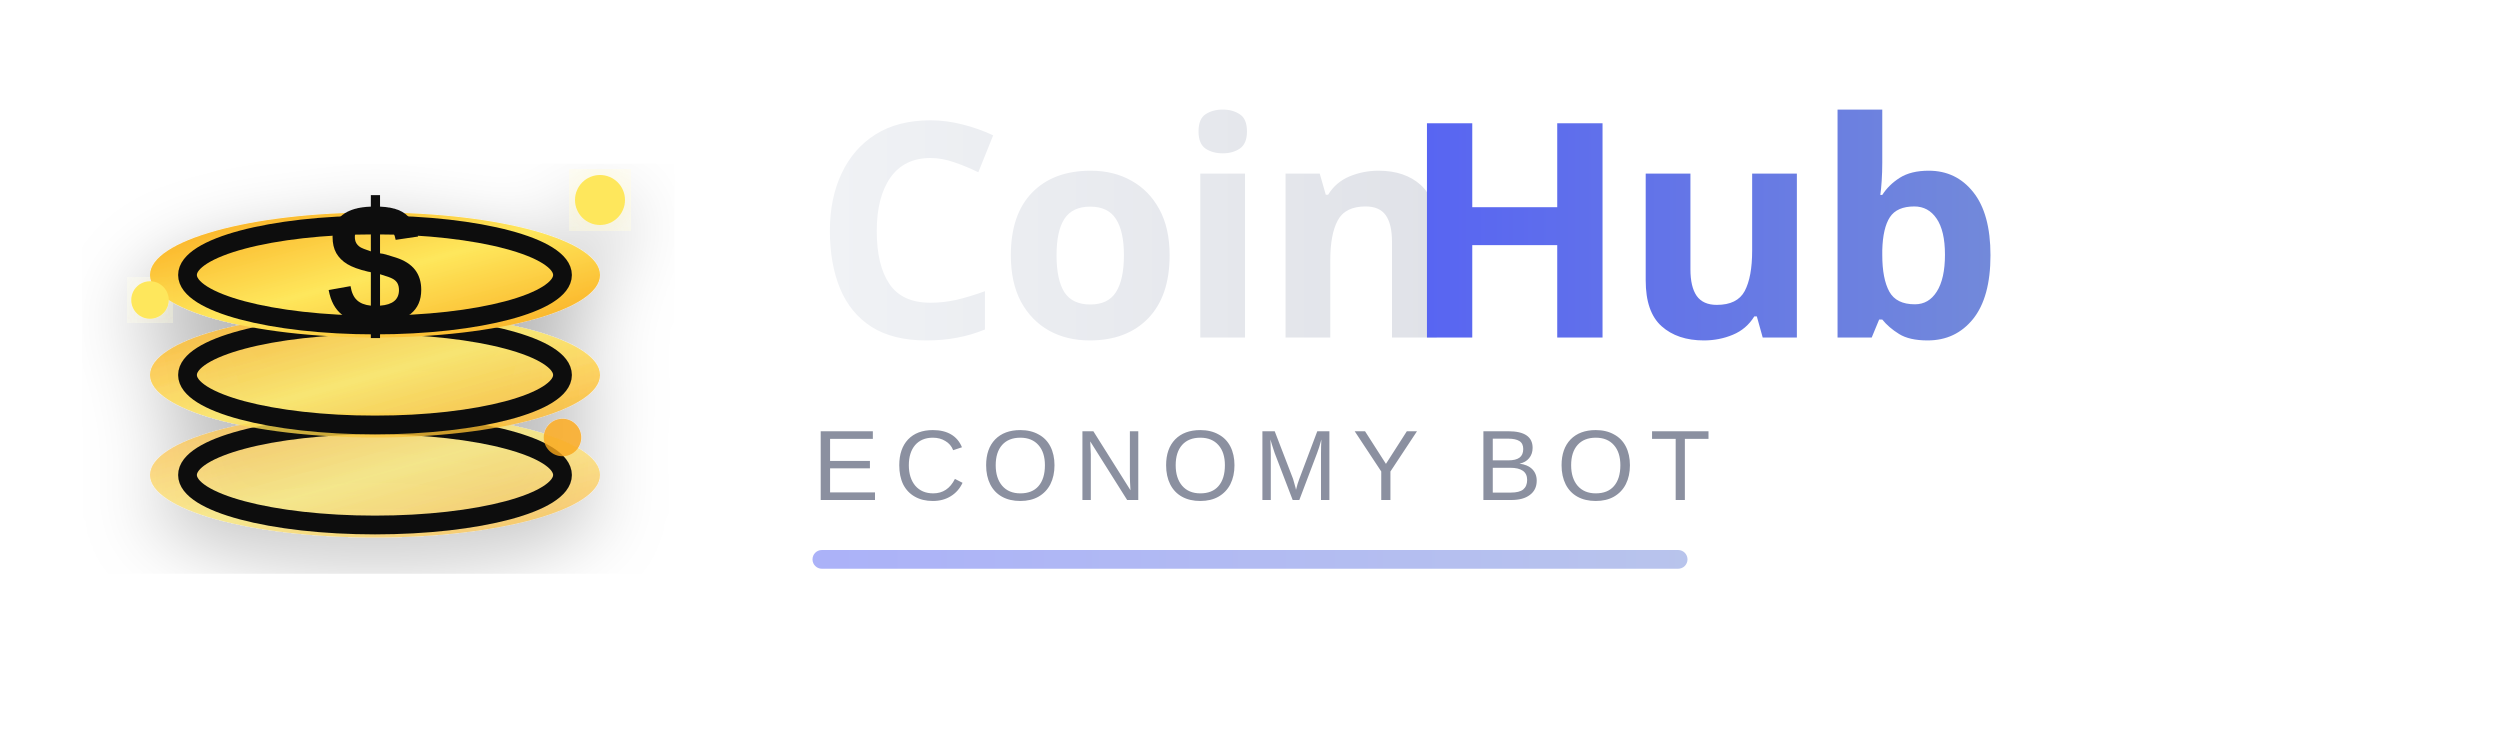
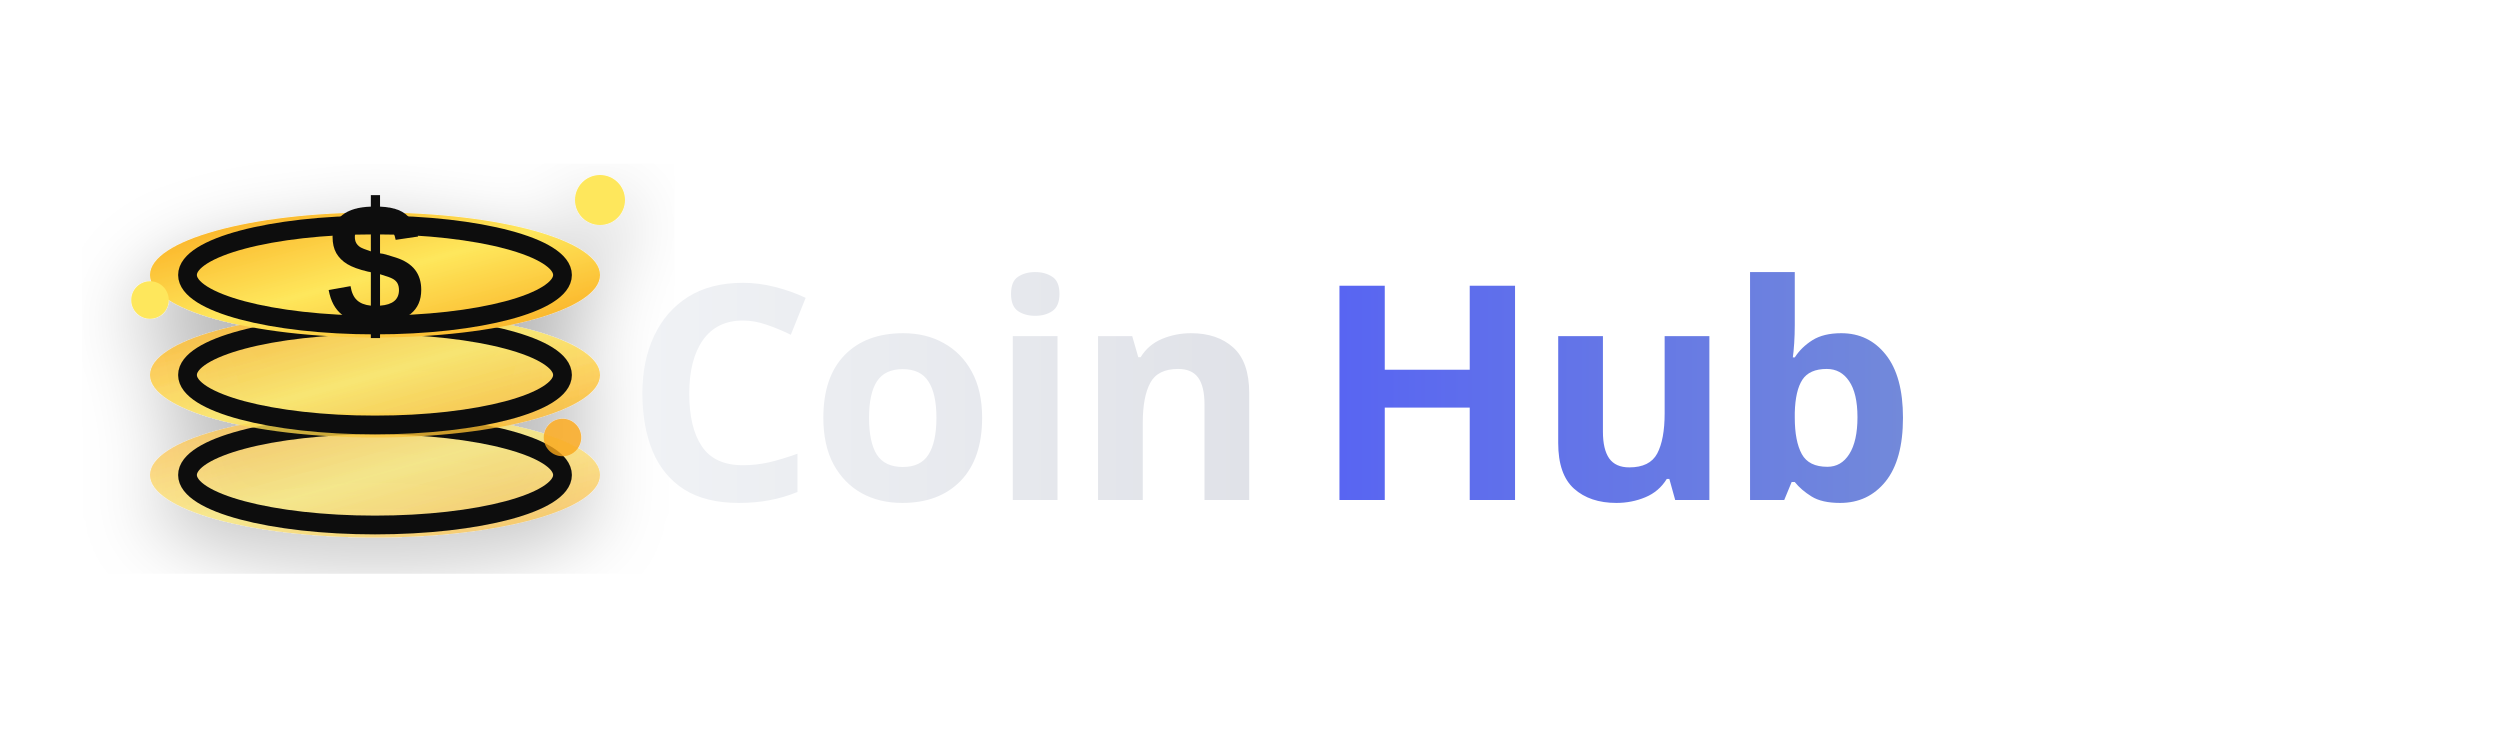
<svg xmlns="http://www.w3.org/2000/svg" viewBox="0 0 200 60" fill="none">
  <defs>
    <linearGradient id="coinStackGradient" x1="0%" y1="0%" x2="100%" y2="100%">
      <stop offset="0%" style="stop-color:#FAA61A;stop-opacity:1" />
      <stop offset="50%" style="stop-color:#FEE75C;stop-opacity:1" />
      <stop offset="100%" style="stop-color:#FAA61A;stop-opacity:1" />
    </linearGradient>
    <linearGradient id="accentGradient" x1="0%" y1="0%" x2="100%" y2="0%">
      <stop offset="0%" style="stop-color:#5865F2;stop-opacity:1" />
      <stop offset="100%" style="stop-color:#7289DA;stop-opacity:1" />
    </linearGradient>
    <linearGradient id="textGradient" x1="0%" y1="0%" x2="100%" y2="0%">
      <stop offset="0%" style="stop-color:#f0f2f5;stop-opacity:1" />
      <stop offset="100%" style="stop-color:#e0e2e8;stop-opacity:1" />
    </linearGradient>
-     <filter id="glow">
-       <feGaussianBlur stdDeviation="3" result="coloredBlur" />
-       <feMerge>
-         <feMergeNode in="coloredBlur" />
-         <feMergeNode in="SourceGraphic" />
-       </feMerge>
-     </filter>
    <filter id="shadow">
      <feDropShadow dx="0" dy="2" stdDeviation="3" flood-opacity="0.3" />
    </filter>
  </defs>
  <g filter="url(#shadow)">
    <ellipse cx="30" cy="38" rx="18" ry="5" fill="url(#coinStackGradient)" opacity="0.6" />
    <ellipse cx="30" cy="38" rx="15" ry="4" fill="none" stroke="#0b0d0f" stroke-width="1.5" />
    <ellipse cx="30" cy="30" rx="18" ry="5" fill="url(#coinStackGradient)" opacity="0.8" />
    <ellipse cx="30" cy="30" rx="15" ry="4" fill="none" stroke="#0b0d0f" stroke-width="1.5" />
    <ellipse cx="30" cy="22" rx="18" ry="5" fill="url(#coinStackGradient)" />
    <ellipse cx="30" cy="22" rx="15" ry="4" fill="none" stroke="#0b0d0f" stroke-width="1.5" />
    <text x="30" y="26" font-family="'Space Grotesk', Arial, sans-serif" font-size="14" font-weight="700" fill="#0b0d0f" text-anchor="middle">$</text>
    <circle cx="48" cy="16" r="2" fill="#FEE75C" filter="url(#glow)" />
    <circle cx="12" cy="24" r="1.5" fill="#FEE75C" filter="url(#glow)" />
    <circle cx="45" cy="35" r="1.5" fill="#FAA61A" opacity="0.8" />
  </g>
-   <text x="65" y="27" font-family="'Bricolage Grotesque', 'Arial Black', sans-serif" font-size="24" font-weight="800" fill="url(#textGradient)" letter-spacing="-0.5">
+   <text x="50" y="40" font-family="'Bricolage Grotesque', 'Arial Black', sans-serif" font-size="24" font-weight="800" fill="url(#textGradient)" letter-spacing="-0.5">
    Coin
  </text>
-   <text x="112" y="27" font-family="'Bricolage Grotesque', 'Arial Black', sans-serif" font-size="24" font-weight="800" fill="url(#accentGradient)" letter-spacing="-0.5">
+   <text x="105" y="40" font-family="'Bricolage Grotesque', 'Arial Black', sans-serif" font-size="24" font-weight="800" fill="url(#accentGradient)" letter-spacing="-0.5">
    Hub
  </text>
-   <text x="65" y="40" font-family="'Space Grotesk', Arial, sans-serif" font-size="8" font-weight="500" fill="#8b90a0" letter-spacing="1.2">
-     ECONOMY BOT
-   </text>
-   <rect x="65" y="44" width="70" height="1.5" fill="url(#accentGradient)" rx="0.75" opacity="0.5" />
</svg>
